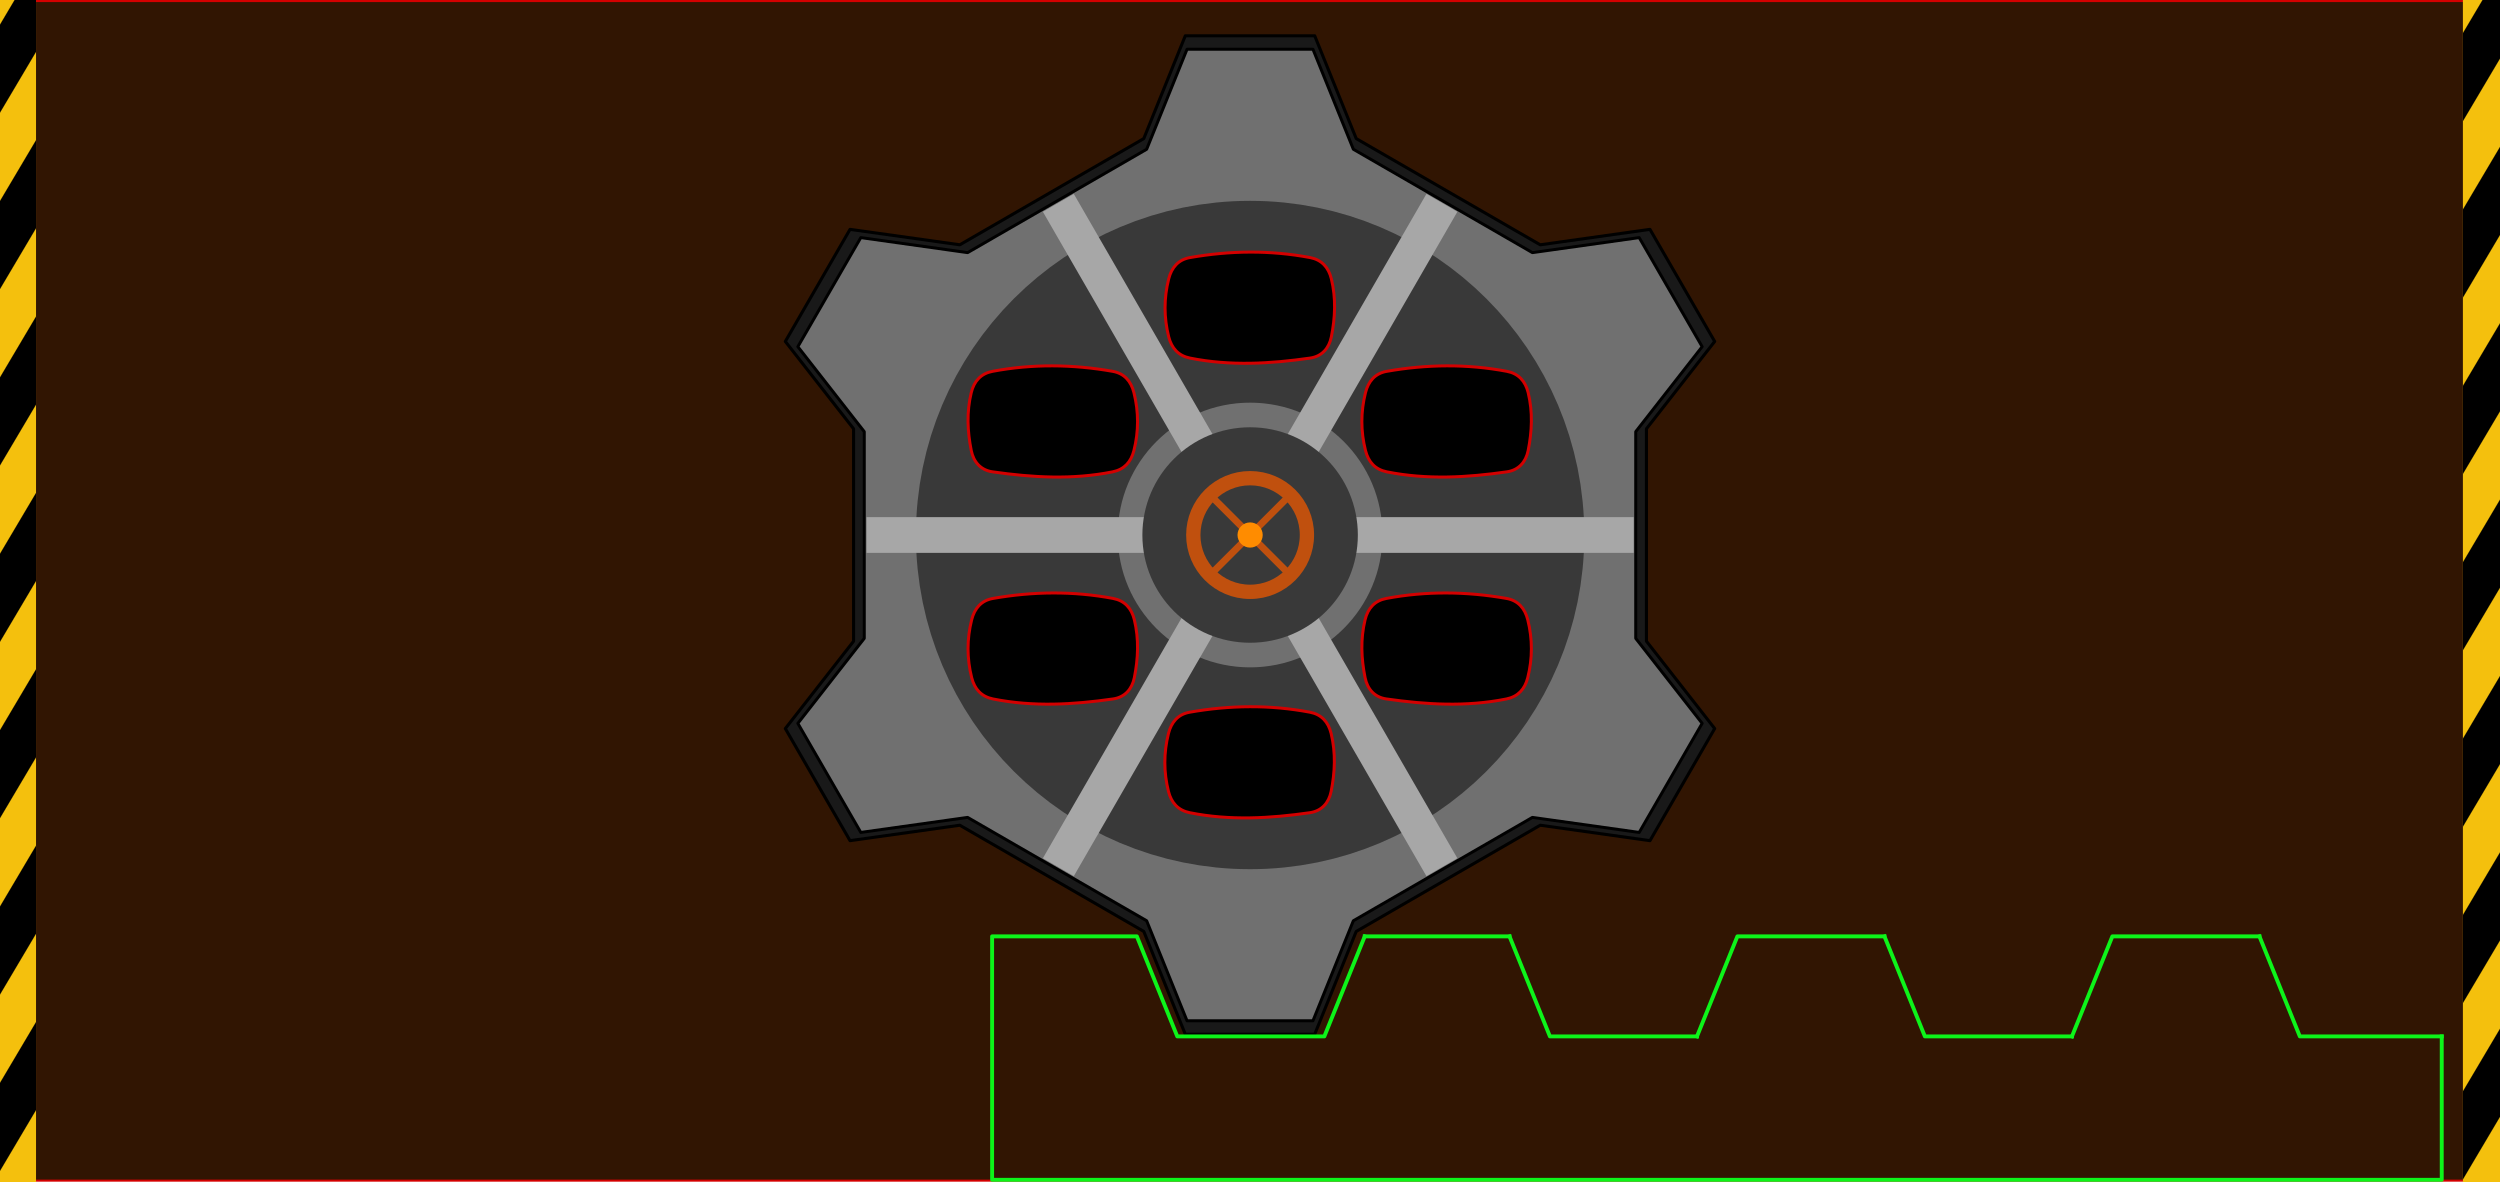
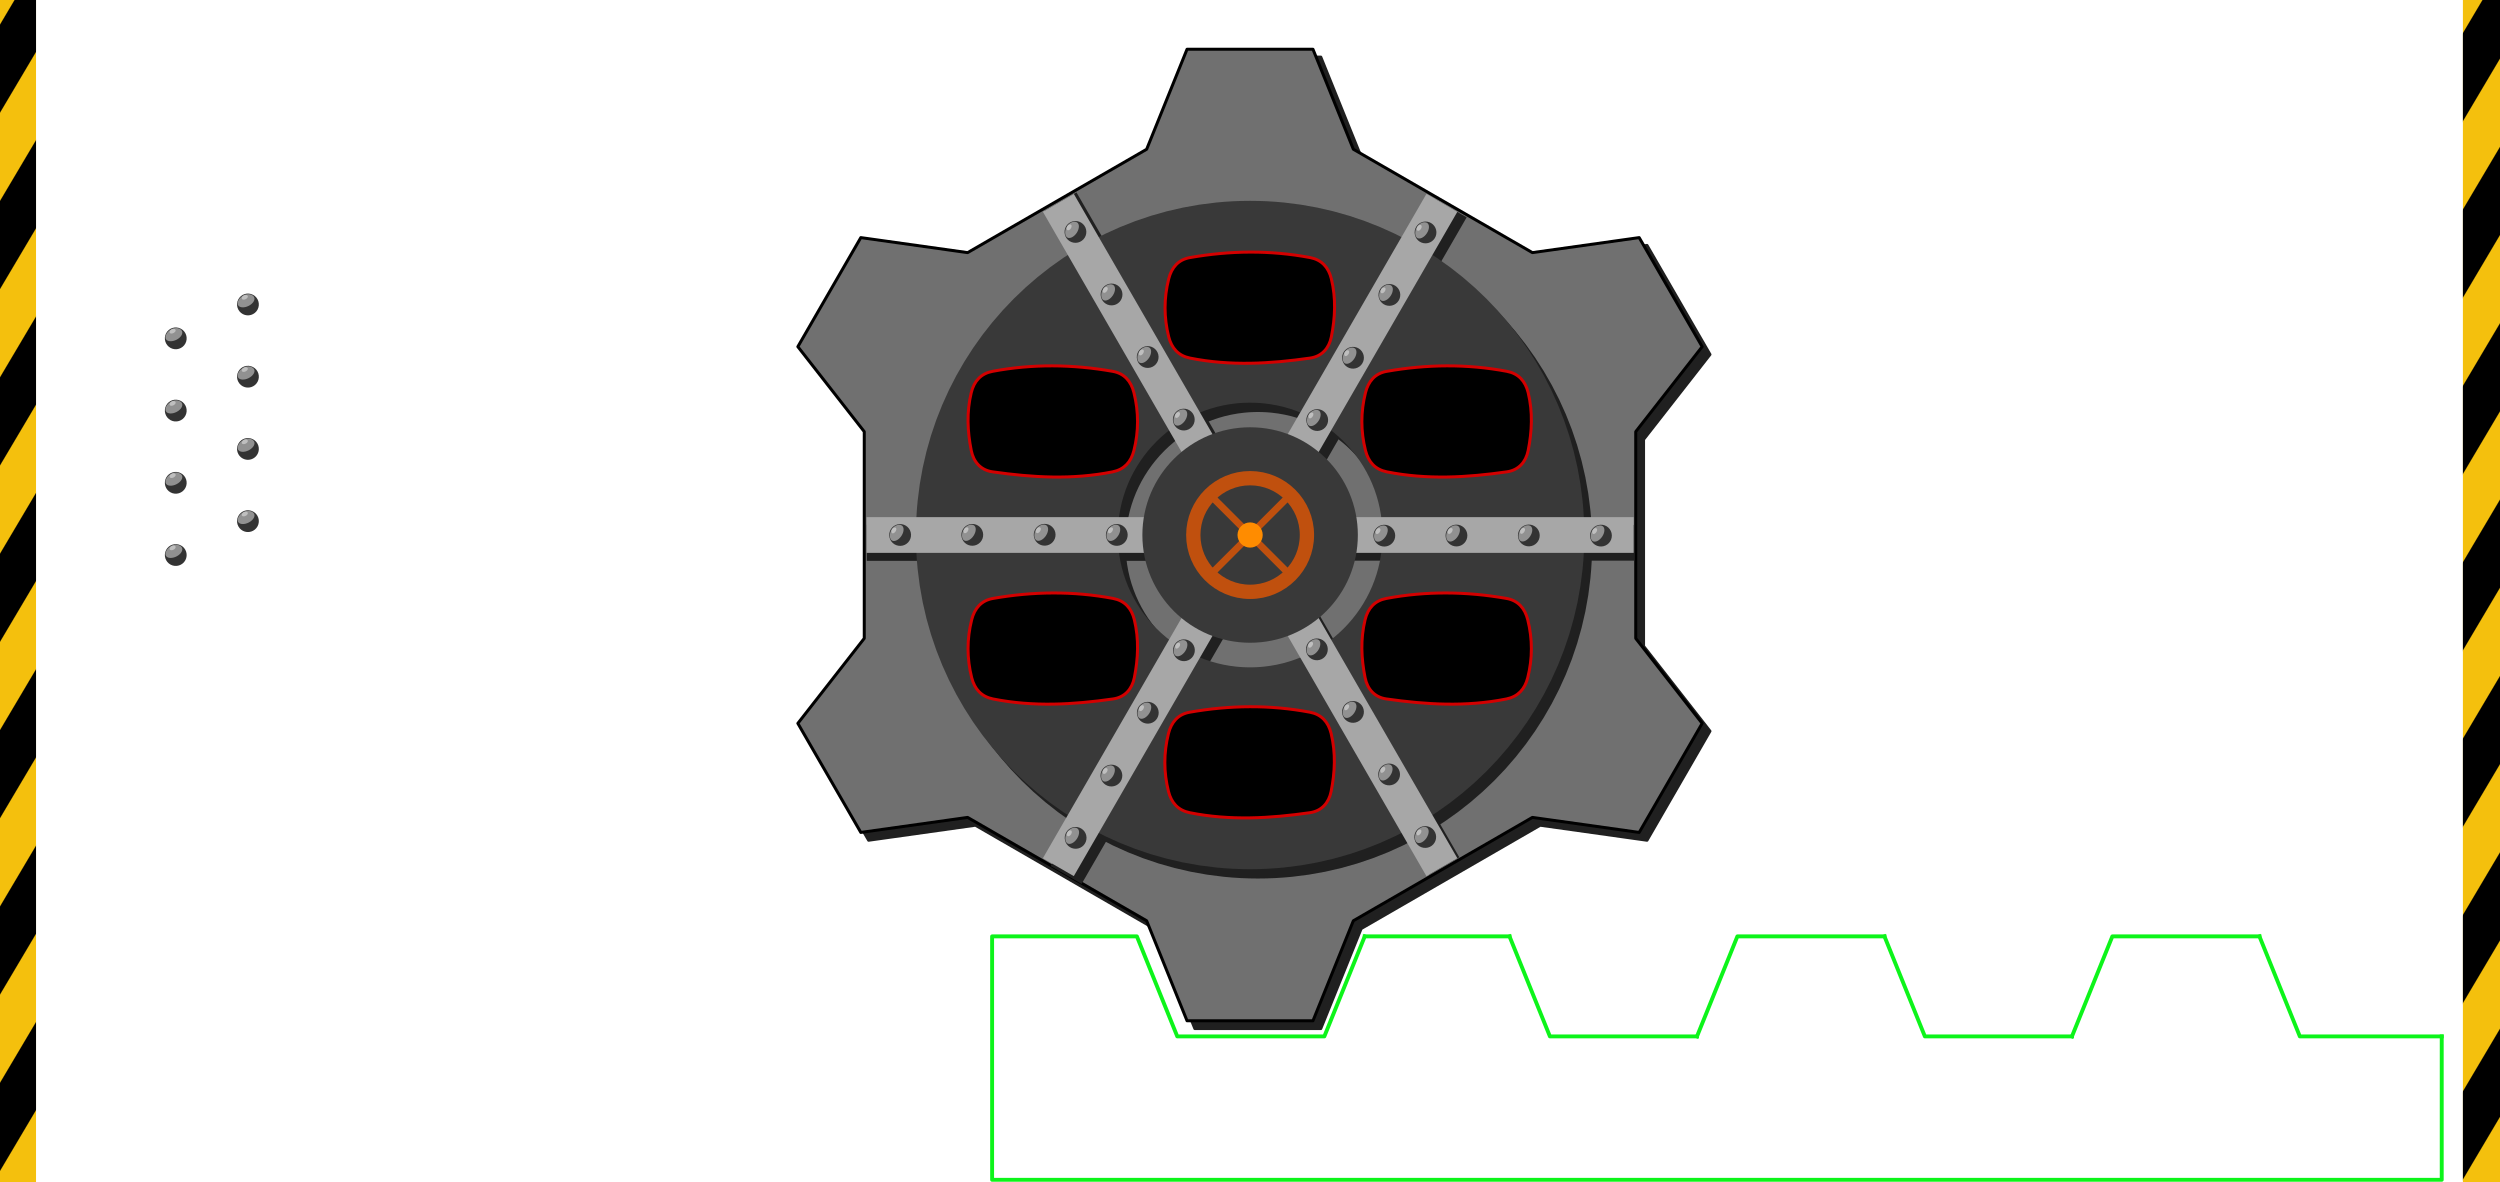
<svg xmlns="http://www.w3.org/2000/svg" xmlns:xlink="http://www.w3.org/1999/xlink" width="2560" height="1210" viewBox="0 0 677.333 320.146" version="1.1" id="svg5">
  <defs id="defs2">
    <pattern xlink:href="#Strips1_1" id="pattern21082" patternTransform="matrix(10.47917,6.210381,-22.6443,38.20919,4.998897,0)" />
    <pattern patternUnits="userSpaceOnUse" width="2" height="1" patternTransform="translate(0,0) scale(10,10)" id="Strips1_1">
      <rect style="fill:black;stroke:none" x="0" y="-0.5" width="1" height="2" id="rect19525" />
    </pattern>
    <pattern xlink:href="#Strips1_1-1" id="pattern21082-7" patternTransform="matrix(10.47917,6.210381,-22.6443,38.20919,4.998897,0)" />
    <pattern patternUnits="userSpaceOnUse" width="2" height="1" patternTransform="translate(0,0) scale(10,10)" id="Strips1_1-1">
      <rect style="fill:black;stroke:none" x="0" y="-0.5" width="1" height="2" id="rect19525-7" />
    </pattern>
    <pattern xlink:href="#Strips1_1-1-6" id="pattern21082-7-2" patternTransform="matrix(6.210381,-10.47917,38.20919,22.6443,0.7669751,402.4935)" />
    <pattern patternUnits="userSpaceOnUse" width="2" height="1" patternTransform="translate(0,0) scale(10,10)" id="Strips1_1-1-6">
      <rect style="fill:black;stroke:none" x="0" y="-0.5" width="1" height="2" id="rect19525-7-1" />
    </pattern>
  </defs>
-   <g id="layer7" style="display:inline">
+   <g id="layer7" style="display:none">
    <rect style="opacity:1;fill:#311502;fill-opacity:1;fill-rule:nonzero;stroke:#d30000;stroke-width:0.559;stroke-linecap:square;stroke-linejoin:round;stroke-miterlimit:72.4;stroke-dasharray:none;stroke-dashoffset:56.693;stroke-opacity:1;paint-order:normal" id="rect12047" width="676.775" height="319.587" x="0.279" y="0.279" />
    <path id="path31-9" style="display:inline;fill:#191919;fill-opacity:1;fill-rule:nonzero;stroke:#000000;stroke-width:0.837;stroke-linecap:round;stroke-linejoin:round;stroke-miterlimit:72.4;stroke-dasharray:none;stroke-dashoffset:56.693;stroke-opacity:1;paint-order:normal" d="M 321.133,9.701 309.887,37.546 260.04,66.326 230.302,62.141 212.768,92.512 231.26,116.173 v 57.559 l -18.492,23.662 17.534,30.37 29.738,-4.184 49.848,28.779 11.245,27.846 h 35.068 l 11.245,-27.846 49.848,-28.779 29.738,4.184 17.534,-30.37 -18.492,-23.662 V 116.173 L 464.565,92.512 447.031,62.141 417.294,66.326 367.446,37.546 356.201,9.701 Z" />
  </g>
  <g id="layer8">
    <g id="g22102" transform="translate(-1.058333)">
      <path style="fill:#708090;fill-opacity:1;fill-rule:nonzero;stroke:#f4c00d;stroke-width:10.583;stroke-linecap:square;stroke-linejoin:round;stroke-miterlimit:4;stroke-dasharray:none;stroke-dashoffset:56.693;stroke-opacity:1;paint-order:normal" d="M 5.528,0.534 V 319.612" id="path18443-8" />
      <path style="opacity:1;fill:#708090;fill-opacity:1;fill-rule:nonzero;stroke:url(#pattern21082);stroke-width:10.583;stroke-linecap:square;stroke-linejoin:round;stroke-miterlimit:4;stroke-dasharray:none;stroke-dashoffset:56.693;stroke-opacity:1;paint-order:normal" d="M 5.528,0.534 V 319.612" id="path18443" />
    </g>
    <g id="g22102-2" transform="translate(667.0451,0.9164535)">
      <path style="fill:#708090;fill-opacity:1;fill-rule:nonzero;stroke:#f4c00d;stroke-width:10.583;stroke-linecap:square;stroke-linejoin:round;stroke-miterlimit:4;stroke-dasharray:none;stroke-dashoffset:56.693;stroke-opacity:1;paint-order:normal" d="M 5.528,0.534 V 319.612" id="path18443-8-7" />
      <path style="opacity:1;fill:#708090;fill-opacity:1;fill-rule:nonzero;stroke:url(#pattern21082-7);stroke-width:10.583;stroke-linecap:square;stroke-linejoin:round;stroke-miterlimit:4;stroke-dasharray:none;stroke-dashoffset:56.693;stroke-opacity:1;paint-order:normal" d="M 5.528,0.534 V 319.612" id="path18443-2" />
    </g>
    <g id="g22831" transform="matrix(-1,0,0,1,675.3883,-32.68908)">
      <path style="fill:#708090;fill-opacity:1;fill-rule:nonzero;stroke:#f4c00d;stroke-width:10.583;stroke-linecap:square;stroke-linejoin:round;stroke-miterlimit:4;stroke-dasharray:none;stroke-dashoffset:56.693;stroke-opacity:1;paint-order:normal" d="M 1.301,401.964 H 669.596" id="path18443-8-7-6" />
      <path style="fill:#708090;fill-opacity:1;fill-rule:nonzero;stroke:url(#pattern21082-7-2);stroke-width:10.583;stroke-linecap:square;stroke-linejoin:round;stroke-miterlimit:4;stroke-dasharray:none;stroke-dashoffset:56.693;stroke-opacity:1;paint-order:normal" d="M 1.301,401.964 H 671.036" id="path18443-2-1" />
    </g>
  </g>
  <g id="layer6" style="display:inline">
    <g id="g18407" transform="translate(42.86252,1.058333)">
      <path style="fill:none;fill-opacity:1;fill-rule:nonzero;stroke:#0df41a;stroke-width:1.058;stroke-linecap:square;stroke-linejoin:round;stroke-miterlimit:4;stroke-dasharray:none;stroke-dashoffset:56.693;stroke-opacity:1;paint-order:normal" d="m 326.892,252.638 -10.942,27.095 h -39.854 l -10.942,-27.095 h -39.221 v 65.95 h 392.75 v -38.851" id="path14406" />
      <path style="fill:none;fill-opacity:1;fill-rule:nonzero;stroke:#0df41a;stroke-width:1.058;stroke-linecap:square;stroke-linejoin:round;stroke-miterlimit:4;stroke-dasharray:none;stroke-dashoffset:56.693;stroke-opacity:1;paint-order:normal" d="m 326.892,252.638 h 39.221" id="path15034" />
      <path style="fill:none;fill-opacity:1;fill-rule:nonzero;stroke:#0df41a;stroke-width:1.058;stroke-linecap:square;stroke-linejoin:round;stroke-miterlimit:4;stroke-dasharray:none;stroke-dashoffset:56.693;stroke-opacity:1;paint-order:normal" d="m 366.114,252.638 10.942,27.095 h 39.854" id="path17234" />
      <path style="fill:none;fill-opacity:1;fill-rule:nonzero;stroke:#0df41a;stroke-width:1.058;stroke-linecap:square;stroke-linejoin:round;stroke-miterlimit:4;stroke-dasharray:none;stroke-dashoffset:56.693;stroke-opacity:1;paint-order:normal" d="m 416.909,279.733 10.942,-27.095 h 39.854" id="path17234-3" />
      <path style="fill:none;fill-opacity:1;fill-rule:nonzero;stroke:#0df41a;stroke-width:1.058;stroke-linecap:square;stroke-linejoin:round;stroke-miterlimit:4;stroke-dasharray:none;stroke-dashoffset:56.693;stroke-opacity:1;paint-order:normal" d="m 467.705,252.638 10.942,27.095 h 39.854" id="path17234-3-1" />
      <path style="fill:none;fill-opacity:1;fill-rule:nonzero;stroke:#0df41a;stroke-width:1.058;stroke-linecap:square;stroke-linejoin:round;stroke-miterlimit:4;stroke-dasharray:none;stroke-dashoffset:56.693;stroke-opacity:1;paint-order:normal" d="m 518.5,279.733 10.942,-27.095 h 39.854" id="path17234-3-1-9" />
      <path style="fill:none;fill-opacity:1;fill-rule:nonzero;stroke:#0df41a;stroke-width:1.058;stroke-linecap:square;stroke-linejoin:round;stroke-miterlimit:4;stroke-dasharray:none;stroke-dashoffset:56.693;stroke-opacity:1;paint-order:normal" d="m 569.296,252.638 10.942,27.095 h 38.451" id="path17234-3-1-9-4" />
    </g>
  </g>
  <g id="layer4" style="display:inline">
-     <g id="g5047">
+     <g id="g11546">
+       <path id="path31-0" style="display:inline;fill:#202020;fill-opacity:1;fill-rule:nonzero;stroke:#202020;stroke-width:0.814;stroke-linecap:round;stroke-linejoin:round;stroke-miterlimit:72.4;stroke-dasharray:none;stroke-dashoffset:56.693;stroke-opacity:1;paint-order:normal" d="M 323.722,15.464 312.78,42.559 264.276,70.562 235.34,66.491 218.279,96.042 236.273,119.066 v 56.007 l -17.994,23.024 17.061,29.552 28.936,-4.071 48.504,28.003 10.942,27.095 h 34.122 l 10.942,-27.095 48.504,-28.003 28.936,4.071 17.061,-29.552 -17.994,-23.024 V 119.066 L 463.288,96.042 446.227,66.491 417.291,70.562 368.787,42.559 357.845,15.464 Z" />
      <path id="path31" style="display:inline;fill:#707070;fill-opacity:1;fill-rule:nonzero;stroke:#000000;stroke-width:0.814;stroke-linecap:round;stroke-linejoin:round;stroke-miterlimit:72.4;stroke-dasharray:none;stroke-dashoffset:56.693;stroke-opacity:1;paint-order:normal" d="m 321.605,13.347 -10.942,27.095 -48.504,28.003 -28.936,-4.071 -17.061,29.552 17.994,23.024 v 56.007 l -17.994,23.024 17.061,29.552 28.936,-4.071 48.504,28.003 10.942,27.095 h 34.122 l 10.942,-27.095 48.504,-28.003 28.936,4.071 17.061,-29.552 -17.994,-23.024 V 116.949 L 461.171,93.926 444.11,64.374 415.174,68.445 366.67,40.442 355.728,13.347 Z" />
-       <circle style="display:inline;fill:none;fill-opacity:1;fill-rule:evenodd;stroke:#393939;stroke-width:54.69;stroke-miterlimit:4;stroke-dasharray:none;stroke-opacity:1" id="path2839" cx="338.697" cy="144.953" r="63.198" />
+       <g id="g8620">
+         <path style="fill:#333333;fill-opacity:1;fill-rule:nonzero;stroke:#202020;stroke-width:9.742;stroke-linecap:square;stroke-linejoin:round;stroke-miterlimit:72.4;stroke-dasharray:none;stroke-dashoffset:56.693;stroke-opacity:1;paint-order:normal" d="M 340.856,147.027 390.716,60.668" id="path2972-3" />
+         <path style="fill:#333333;fill-opacity:1;fill-rule:nonzero;stroke:#202020;stroke-width:9.434;stroke-linecap:square;stroke-linejoin:round;stroke-miterlimit:72.4;stroke-dasharray:none;stroke-dashoffset:56.693;stroke-opacity:1;paint-order:normal" d="M 388.933,230.536 340.646,146.902" id="path2972-0-8" />
+         <path style="fill:#333333;fill-opacity:1;fill-rule:nonzero;stroke:#202020;stroke-width:9.679;stroke-linecap:square;stroke-linejoin:round;stroke-miterlimit:72.4;stroke-dasharray:none;stroke-dashoffset:56.693;stroke-opacity:1;paint-order:normal" d="m 291.274,232.874 49.539,-85.805" id="path2972-9-9" />
+         <path style="fill:#333333;fill-opacity:1;fill-rule:nonzero;stroke:#202020;stroke-width:9.777;stroke-linecap:square;stroke-linejoin:round;stroke-miterlimit:72.4;stroke-dasharray:none;stroke-dashoffset:56.693;stroke-opacity:1;paint-order:normal" d="m 239.729,147.069 101.085,2e-5" id="path2972-9-1-0" />
+         <path style="fill:#333333;fill-opacity:1;fill-rule:nonzero;stroke:#202020;stroke-width:9.679;stroke-linecap:square;stroke-linejoin:round;stroke-miterlimit:72.4;stroke-dasharray:none;stroke-dashoffset:56.693;stroke-opacity:1;paint-order:normal" d="m 340.814,147.069 97.089,1e-5" id="path2972-9-1-2-4" />
+         <path style="fill:#333333;fill-opacity:1;fill-rule:nonzero;stroke:#202020;stroke-width:9.926;stroke-linecap:square;stroke-linejoin:round;stroke-miterlimit:72.4;stroke-dasharray:none;stroke-dashoffset:56.693;stroke-opacity:1;paint-order:normal" d="M 340.645,146.901 289.844,58.911" id="path2972-93-6" />
+       </g>
+       <g id="g5707">
+         <circle style="display:inline;fill:none;fill-opacity:1;fill-rule:evenodd;stroke:#202020;stroke-width:54.69;stroke-miterlimit:4;stroke-dasharray:none;stroke-opacity:1" id="path2839-1" cx="340.819" cy="147.479" r="63.198" />
+         <circle style="display:inline;fill:none;fill-opacity:1;fill-rule:evenodd;stroke:#393939;stroke-width:54.69;stroke-miterlimit:4;stroke-dasharray:none;stroke-opacity:1" id="path2839" cx="338.697" cy="144.953" r="63.198" />
+       </g>
      <g id="g9174" style="display:inline" transform="matrix(1.692143,0,0,1.692143,-234.3754,-125.9137)">
        <path style="fill:#daa520;fill-opacity:1;fill-rule:nonzero;stroke:#a7a7a7;stroke-width:5.72;stroke-linecap:square;stroke-linejoin:round;stroke-miterlimit:72.4;stroke-dasharray:none;stroke-dashoffset:56.693;stroke-opacity:1;paint-order:normal" d="m 338.667,160.073 29.276,-50.708" id="path2972" />
        <path style="fill:#daa520;fill-opacity:1;fill-rule:nonzero;stroke:#a7a7a7;stroke-width:5.72;stroke-linecap:square;stroke-linejoin:round;stroke-miterlimit:72.4;stroke-dasharray:none;stroke-dashoffset:56.693;stroke-opacity:1;paint-order:normal" d="M 367.943,210.781 338.667,160.073" id="path2972-0" />
        <path style="fill:#daa520;fill-opacity:1;fill-rule:nonzero;stroke:#a7a7a7;stroke-width:5.72;stroke-linecap:square;stroke-linejoin:round;stroke-miterlimit:72.4;stroke-dasharray:none;stroke-dashoffset:56.693;stroke-opacity:1;paint-order:normal" d="m 309.391,210.781 29.276,-50.708" id="path2972-9" />
        <path style="fill:#daa520;fill-opacity:1;fill-rule:nonzero;stroke:#a7a7a7;stroke-width:5.72;stroke-linecap:square;stroke-linejoin:round;stroke-miterlimit:72.4;stroke-dasharray:none;stroke-dashoffset:56.693;stroke-opacity:1;paint-order:normal" d="m 280.115,160.073 58.552,1e-5" id="path2972-9-1" />
        <path style="fill:#daa520;fill-opacity:1;fill-rule:nonzero;stroke:#a7a7a7;stroke-width:5.72;stroke-linecap:square;stroke-linejoin:round;stroke-miterlimit:72.4;stroke-dasharray:none;stroke-dashoffset:56.693;stroke-opacity:1;paint-order:normal" d="m 338.667,160.073 58.552,1e-5" id="path2972-9-1-2" />
        <path style="fill:#daa520;fill-opacity:1;fill-rule:nonzero;stroke:#a7a7a7;stroke-width:5.72;stroke-linecap:square;stroke-linejoin:round;stroke-miterlimit:72.4;stroke-dasharray:none;stroke-dashoffset:56.693;stroke-opacity:1;paint-order:normal" d="M 338.667,160.073 309.391,109.365" id="path2972-93" />
      </g>
      <circle style="display:inline;fill:#393939;fill-opacity:1;fill-rule:evenodd;stroke-width:0.388" id="path2645" cx="338.697" cy="144.953" r="29.189" />
      <g id="g4451" transform="matrix(1.464947,0,0,1.464947,87.78842,-76.91938)" style="display:inline">
        <circle style="fill:none;fill-rule:evenodd;stroke:#c0500e;stroke-width:2.646;stroke-miterlimit:4;stroke-dasharray:none;stroke-opacity:1" id="path3918" cx="171.275" cy="151.454" r="10.508" />
        <g id="g4442" transform="translate(-21.86753,2.493978)">
          <path style="opacity:1;fill:#ff8c00;fill-opacity:1;fill-rule:nonzero;stroke:#c0500e;stroke-width:1.272;stroke-linecap:round;stroke-linejoin:round;stroke-miterlimit:4;stroke-dasharray:none;stroke-dashoffset:56.693;stroke-opacity:1;paint-order:normal" d="m 193.142,148.96 6.829,6.829" id="path4227" />
          <path style="fill:#ff8c00;fill-opacity:1;fill-rule:nonzero;stroke:#c0500e;stroke-width:1.272;stroke-linecap:round;stroke-linejoin:round;stroke-miterlimit:4;stroke-dasharray:none;stroke-dashoffset:56.693;stroke-opacity:1;paint-order:normal" d="m 199.971,142.131 -6.829,6.829" id="path4227-6" />
          <path style="fill:#ff8c00;fill-opacity:1;fill-rule:nonzero;stroke:#c0500e;stroke-width:1.272;stroke-linecap:round;stroke-linejoin:round;stroke-miterlimit:4;stroke-dasharray:none;stroke-dashoffset:56.693;stroke-opacity:1;paint-order:normal" d="m 193.142,148.96 -6.829,6.829" id="path4227-0" />
          <path style="fill:#ff8c00;fill-opacity:1;fill-rule:nonzero;stroke:#c0500e;stroke-width:1.272;stroke-linecap:round;stroke-linejoin:round;stroke-miterlimit:4;stroke-dasharray:none;stroke-dashoffset:56.693;stroke-opacity:1;paint-order:normal" d="m 186.313,142.131 6.829,6.829" id="path4227-6-6" />
        </g>
        <circle style="fill:#ff8c00;fill-rule:evenodd;stroke-width:0.265" id="path4076" cx="171.275" cy="151.454" r="2.331" />
      </g>
      <g id="g4876">
        <path id="rect9960-0-2" style="display:inline;stroke:#d30000;stroke-width:0.814;stroke-linecap:square;stroke-linejoin:round;stroke-miterlimit:72.4;stroke-dashoffset:56.693" d="m 322.408,69.783 c 10.845,-1.904 21.689,-2.043 32.534,0 3.14,0.592 5.015,2.662 5.767,5.767 1.285,5.3 1.034,10.521 0,15.701 -0.625,3.133 -2.604,5.317 -5.767,5.767 -10.745,1.531 -21.545,2.203 -32.534,0 -3.133,-0.628 -4.989,-2.669 -5.767,-5.767 -1.309,-5.208 -1.32,-10.441 0,-15.701 0.778,-3.099 2.62,-5.215 5.767,-5.767 z" />
        <path id="rect9960-0-2-9" style="display:inline;stroke:#d30000;stroke-width:0.814;stroke-linecap:square;stroke-linejoin:round;stroke-miterlimit:72.4;stroke-dashoffset:56.693" d="m 322.347,192.955 c 10.845,-1.904 21.689,-2.043 32.534,0 3.14,0.592 5.015,2.662 5.767,5.767 1.285,5.3 1.034,10.521 0,15.701 -0.625,3.133 -2.604,5.317 -5.767,5.767 -10.745,1.531 -21.545,2.203 -32.534,0 -3.133,-0.628 -4.989,-2.669 -5.767,-5.767 -1.309,-5.208 -1.32,-10.441 0,-15.701 0.778,-3.099 2.62,-5.215 5.767,-5.767 z" />
      </g>
      <g id="g4872" transform="translate(-0.6922945,0.00814093)">
        <path id="rect9960-0-2-3" style="display:inline;stroke:#d30000;stroke-width:0.814;stroke-linecap:square;stroke-linejoin:round;stroke-miterlimit:72.4;stroke-dashoffset:56.693" d="m 376.42,100.594 c 10.845,-1.904 21.689,-2.043 32.534,0 3.14,0.592 5.015,2.662 5.767,5.767 1.285,5.3 1.034,10.521 -10e-6,15.701 -0.625,3.133 -2.604,5.317 -5.767,5.767 -10.745,1.531 -21.545,2.203 -32.534,10e-6 -3.133,-0.628 -4.989,-2.669 -5.767,-5.767 -1.309,-5.208 -1.32,-10.441 0,-15.701 0.778,-3.099 2.62,-5.215 5.767,-5.767 z" />
        <path id="rect9960-0-2-9-6" style="display:inline;stroke:#d30000;stroke-width:0.814;stroke-linecap:square;stroke-linejoin:round;stroke-miterlimit:72.4;stroke-dashoffset:56.693" d="m 269.72,162.128 c 10.845,-1.904 21.689,-2.043 32.534,1e-5 3.14,0.592 5.015,2.662 5.767,5.767 1.285,5.3 1.034,10.521 0,15.701 -0.625,3.133 -2.604,5.317 -5.767,5.767 -10.745,1.531 -21.545,2.203 -32.534,0 -3.133,-0.628 -4.989,-2.669 -5.767,-5.767 -1.309,-5.208 -1.32,-10.441 0,-15.701 0.778,-3.099 2.62,-5.215 5.767,-5.767 z" />
      </g>
      <g id="g4868" transform="translate(191.7589,20.2416)">
        <path id="rect9960-0-2-3-7" style="display:inline;stroke:#d30000;stroke-width:0.814;stroke-linecap:square;stroke-linejoin:round;stroke-miterlimit:72.4;stroke-dashoffset:56.693" d="m 109.689,80.361 c -10.845,-1.904 -21.689,-2.043 -32.534,-6e-6 -3.14,0.592 -5.015,2.662 -5.767,5.767 -1.285,5.3 -1.034,10.521 7e-6,15.701 0.625,3.133 2.604,5.317 5.767,5.767 10.745,1.531 21.545,2.203 32.534,2e-5 3.133,-0.628 4.989,-2.669 5.767,-5.767 1.309,-5.208 1.32,-10.441 0,-15.701 -0.778,-3.099 -2.62,-5.215 -5.767,-5.767 z" />
        <path id="rect9960-0-2-9-6-5" style="display:inline;stroke:#d30000;stroke-width:0.814;stroke-linecap:square;stroke-linejoin:round;stroke-miterlimit:72.4;stroke-dashoffset:56.693" d="m 216.39,141.894 c -10.845,-1.904 -21.689,-2.043 -32.534,1e-5 -3.14,0.592 -5.015,2.662 -5.767,5.767 -1.285,5.3 -1.034,10.521 0,15.701 0.625,3.133 2.604,5.317 5.767,5.767 10.745,1.531 21.545,2.203 32.534,0 3.133,-0.628 4.989,-2.669 5.767,-5.767 1.309,-5.208 1.32,-10.441 0,-15.701 -0.778,-3.099 -2.62,-5.215 -5.767,-5.767 z" />
      </g>
    </g>
  </g>
+   <g id="layer1" style="opacity:1">
+     <g id="g3287" transform="translate(-108.434,7.501722)">
+       <g id="g2769" transform="matrix(0.2104276,0.1111351,-0.1111351,0.2104276,108.6403,50.39979)">
+         <circle style="fill:#333333;stroke-width:0.265" id="path1053" cx="242.441" cy="32.43" r="12.417" />
+         <path id="path1355-0" style="opacity:0.511;fill:#ececec;stroke-width:0.31" d="m 243.988,33.361 c -3.236,4.638 -8.194,6.904 -11.074,5.061 -2.88,-1.843 -3.039,-8.119 0.196,-12.757 3.236,-4.638 8.641,-5.881 11.522,-4.038 2.88,1.843 2.592,7.096 -0.644,11.734 z" />
+         <path id="path1355-0-4" style="opacity:0.511;fill:#ececec;stroke-width:0.113" d="m 237.409,28.2 c -1.179,1.69 -2.985,2.515 -4.035,1.844 -1.049,-0.671 -1.107,-2.958 0.072,-4.648 1.179,-1.69 3.148,-2.143 4.198,-1.471 1.049,0.671 0.944,2.585 -0.235,4.275 z" />
+       </g>
+       <g id="g2769-0" transform="matrix(0.2104276,0.1111351,-0.1111351,0.2104276,108.6403,69.96923)">
+         <circle style="fill:#333333;stroke-width:0.265" id="path1053-1" cx="242.441" cy="32.43" r="12.417" />
+         <path id="path1355-0-5" style="opacity:0.511;fill:#ececec;stroke-width:0.31" d="m 243.988,33.361 c -3.236,4.638 -8.194,6.904 -11.074,5.061 -2.88,-1.843 -3.039,-8.119 0.196,-12.757 3.236,-4.638 8.641,-5.881 11.522,-4.038 2.88,1.843 2.592,7.096 -0.644,11.734 z" />
+         <path id="path1355-0-4-1" style="opacity:0.511;fill:#ececec;stroke-width:0.113" d="m 237.409,28.2 c -1.179,1.69 -2.985,2.515 -4.035,1.844 -1.049,-0.671 -1.107,-2.958 0.072,-4.648 1.179,-1.69 3.148,-2.143 4.198,-1.471 1.049,0.671 0.944,2.585 -0.235,4.275 z" />
+       </g>
+       <g id="g2769-3" transform="matrix(0.2104276,0.1111351,-0.1111351,0.2104276,108.6403,89.53868)">
+         <circle style="fill:#333333;stroke-width:0.265" id="path1053-6" cx="242.441" cy="32.43" r="12.417" />
+         <path id="path1355-0-42" style="opacity:0.511;fill:#ececec;stroke-width:0.31" d="m 243.988,33.361 c -3.236,4.638 -8.194,6.904 -11.074,5.061 -2.88,-1.843 -3.039,-8.119 0.196,-12.757 3.236,-4.638 8.641,-5.881 11.522,-4.038 2.88,1.843 2.592,7.096 -0.644,11.734 z" />
+         <path id="path1355-0-4-3" style="opacity:0.511;fill:#ececec;stroke-width:0.113" d="m 237.409,28.2 c -1.179,1.69 -2.985,2.515 -4.035,1.844 -1.049,-0.671 -1.107,-2.958 0.072,-4.648 1.179,-1.69 3.148,-2.143 4.198,-1.471 1.049,0.671 0.944,2.585 -0.235,4.275 z" />
+       </g>
+       <g id="g2769-9" transform="matrix(0.2104276,0.1111351,-0.1111351,0.2104276,108.6403,109.1081)">
+         <circle style="fill:#333333;stroke-width:0.265" id="path1053-3" cx="242.441" cy="32.43" r="12.417" />
+         <path id="path1355-0-8" style="opacity:0.511;fill:#ececec;stroke-width:0.31" d="m 243.988,33.361 c -3.236,4.638 -8.194,6.904 -11.074,5.061 -2.88,-1.843 -3.039,-8.119 0.196,-12.757 3.236,-4.638 8.641,-5.881 11.522,-4.038 2.88,1.843 2.592,7.096 -0.644,11.734 z" />
+         <path id="path1355-0-4-7" style="opacity:0.511;fill:#ececec;stroke-width:0.113" d="m 237.409,28.2 c -1.179,1.69 -2.985,2.515 -4.035,1.844 -1.049,-0.671 -1.107,-2.958 0.072,-4.648 1.179,-1.69 3.148,-2.143 4.198,-1.471 1.049,0.671 0.944,2.585 -0.235,4.275 z" />
+       </g>
+     </g>
+     <g id="g3287-5" transform="translate(-88.87791,-1.677921)">
+       <g id="g2769-39" transform="matrix(0.2104276,0.1111351,-0.1111351,0.2104276,108.6403,50.39979)">
+         <circle style="fill:#333333;stroke-width:0.265" id="path1053-4" cx="242.441" cy="32.43" r="12.417" />
+         <path id="path1355-0-9" style="opacity:0.511;fill:#ececec;stroke-width:0.31" d="m 243.988,33.361 c -3.236,4.638 -8.194,6.904 -11.074,5.061 -2.88,-1.843 -3.039,-8.119 0.196,-12.757 3.236,-4.638 8.641,-5.881 11.522,-4.038 2.88,1.843 2.592,7.096 -0.644,11.734 z" />
+         <path id="path1355-0-4-8" style="opacity:0.511;fill:#ececec;stroke-width:0.113" d="m 237.409,28.2 c -1.179,1.69 -2.985,2.515 -4.035,1.844 -1.049,-0.671 -1.107,-2.958 0.072,-4.648 1.179,-1.69 3.148,-2.143 4.198,-1.471 1.049,0.671 0.944,2.585 -0.235,4.275 z" />
+       </g>
+       <g id="g2769-0-1" transform="matrix(0.2104276,0.1111351,-0.1111351,0.2104276,108.6403,69.96923)">
+         <circle style="fill:#333333;stroke-width:0.265" id="path1053-1-5" cx="242.441" cy="32.43" r="12.417" />
+         <path id="path1355-0-5-2" style="opacity:0.511;fill:#ececec;stroke-width:0.31" d="m 243.988,33.361 c -3.236,4.638 -8.194,6.904 -11.074,5.061 -2.88,-1.843 -3.039,-8.119 0.196,-12.757 3.236,-4.638 8.641,-5.881 11.522,-4.038 2.88,1.843 2.592,7.096 -0.644,11.734 z" />
+         <path id="path1355-0-4-1-0" style="opacity:0.511;fill:#ececec;stroke-width:0.113" d="m 237.409,28.2 c -1.179,1.69 -2.985,2.515 -4.035,1.844 -1.049,-0.671 -1.107,-2.958 0.072,-4.648 1.179,-1.69 3.148,-2.143 4.198,-1.471 1.049,0.671 0.944,2.585 -0.235,4.275 z" />
+       </g>
+       <g id="g2769-3-9" transform="matrix(0.2104276,0.1111351,-0.1111351,0.2104276,108.6403,89.53868)">
+         <circle style="fill:#333333;stroke-width:0.265" id="path1053-6-2" cx="242.441" cy="32.43" r="12.417" />
+         <path id="path1355-0-42-5" style="opacity:0.511;fill:#ececec;stroke-width:0.31" d="m 243.988,33.361 c -3.236,4.638 -8.194,6.904 -11.074,5.061 -2.88,-1.843 -3.039,-8.119 0.196,-12.757 3.236,-4.638 8.641,-5.881 11.522,-4.038 2.88,1.843 2.592,7.096 -0.644,11.734 z" />
+         <path id="path1355-0-4-3-0" style="opacity:0.511;fill:#ececec;stroke-width:0.113" d="m 237.409,28.2 c -1.179,1.69 -2.985,2.515 -4.035,1.844 -1.049,-0.671 -1.107,-2.958 0.072,-4.648 1.179,-1.69 3.148,-2.143 4.198,-1.471 1.049,0.671 0.944,2.585 -0.235,4.275 z" />
+       </g>
+       <g id="g2769-9-5" transform="matrix(0.2104276,0.1111351,-0.1111351,0.2104276,108.6403,109.1081)">
+         <circle style="fill:#333333;stroke-width:0.265" id="path1053-3-4" cx="242.441" cy="32.43" r="12.417" />
+         <path id="path1355-0-8-4" style="opacity:0.511;fill:#ececec;stroke-width:0.31" d="m 243.988,33.361 c -3.236,4.638 -8.194,6.904 -11.074,5.061 -2.88,-1.843 -3.039,-8.119 0.196,-12.757 3.236,-4.638 8.641,-5.881 11.522,-4.038 2.88,1.843 2.592,7.096 -0.644,11.734 z" />
+         <path id="path1355-0-4-7-8" style="opacity:0.511;fill:#ececec;stroke-width:0.113" d="m 237.409,28.2 c -1.179,1.69 -2.985,2.515 -4.035,1.844 -1.049,-0.671 -1.107,-2.958 0.072,-4.648 1.179,-1.69 3.148,-2.143 4.198,-1.471 1.049,0.671 0.944,2.585 -0.235,4.275 z" />
+       </g>
+     </g>
+     <g id="g4602">
+       <g id="g2769-31-5" transform="matrix(0.2378032,-0.00896796,0.00896796,0.2378032,328.2753,57.43786)">
+         <circle style="fill:#333333;stroke-width:0.265" id="path1053-14-6" cx="242.441" cy="32.43" r="12.417" />
+         <path id="path1355-0-53-8" style="opacity:0.511;fill:#ececec;stroke-width:0.31" d="m 243.988,33.361 c -3.236,4.638 -8.194,6.904 -11.074,5.061 -2.88,-1.843 -3.039,-8.119 0.196,-12.757 3.236,-4.638 8.641,-5.881 11.522,-4.038 2.88,1.843 2.592,7.096 -0.644,11.734 z" />
+         <path id="path1355-0-4-5-4" style="opacity:0.511;fill:#ececec;stroke-width:0.113" d="m 237.409,28.2 c -1.179,1.69 -2.985,2.515 -4.035,1.844 -1.049,-0.671 -1.107,-2.958 0.072,-4.648 1.179,-1.69 3.148,-2.143 4.198,-1.471 1.049,0.671 0.944,2.585 -0.235,4.275 z" />
+       </g>
+       <g id="g2769-31-5-4" transform="matrix(0.2378032,-0.00896796,0.00896796,0.2378032,318.4835,74.36612)">
+         <circle style="fill:#333333;stroke-width:0.265" id="path1053-14-6-4" cx="242.441" cy="32.43" r="12.417" />
+         <path id="path1355-0-53-8-9" style="opacity:0.511;fill:#ececec;stroke-width:0.31" d="m 243.988,33.361 c -3.236,4.638 -8.194,6.904 -11.074,5.061 -2.88,-1.843 -3.039,-8.119 0.196,-12.757 3.236,-4.638 8.641,-5.881 11.522,-4.038 2.88,1.843 2.592,7.096 -0.644,11.734 z" />
+         <path id="path1355-0-4-5-4-9" style="opacity:0.511;fill:#ececec;stroke-width:0.113" d="m 237.409,28.2 c -1.179,1.69 -2.985,2.515 -4.035,1.844 -1.049,-0.671 -1.107,-2.958 0.072,-4.648 1.179,-1.69 3.148,-2.143 4.198,-1.471 1.049,0.671 0.944,2.585 -0.235,4.275 z" />
+       </g>
+       <g id="g2769-31-5-2" transform="matrix(0.2378032,-0.00896796,0.00896796,0.2378032,308.6281,91.38792)">
+         <circle style="fill:#333333;stroke-width:0.265" id="path1053-14-6-5" cx="242.441" cy="32.43" r="12.417" />
+         <path id="path1355-0-53-8-2" style="opacity:0.511;fill:#ececec;stroke-width:0.31" d="m 243.988,33.361 c -3.236,4.638 -8.194,6.904 -11.074,5.061 -2.88,-1.843 -3.039,-8.119 0.196,-12.757 3.236,-4.638 8.641,-5.881 11.522,-4.038 2.88,1.843 2.592,7.096 -0.644,11.734 z" />
+         <path id="path1355-0-4-5-4-5" style="opacity:0.511;fill:#ececec;stroke-width:0.113" d="m 237.409,28.2 c -1.179,1.69 -2.985,2.515 -4.035,1.844 -1.049,-0.671 -1.107,-2.958 0.072,-4.648 1.179,-1.69 3.148,-2.143 4.198,-1.471 1.049,0.671 0.944,2.585 -0.235,4.275 z" />
+       </g>
+       <g id="g2769-31-5-1" transform="matrix(0.2378032,-0.00896796,0.00896796,0.2378032,298.9313,108.2668)">
+         <circle style="fill:#333333;stroke-width:0.265" id="path1053-14-6-1" cx="242.441" cy="32.43" r="12.417" />
+         <path id="path1355-0-53-8-8" style="opacity:0.511;fill:#ececec;stroke-width:0.31" d="m 243.988,33.361 c -3.236,4.638 -8.194,6.904 -11.074,5.061 -2.88,-1.843 -3.039,-8.119 0.196,-12.757 3.236,-4.638 8.641,-5.881 11.522,-4.038 2.88,1.843 2.592,7.096 -0.644,11.734 z" />
+         <path id="path1355-0-4-5-4-98" style="opacity:0.511;fill:#ececec;stroke-width:0.113" d="m 237.409,28.2 c -1.179,1.69 -2.985,2.515 -4.035,1.844 -1.049,-0.671 -1.107,-2.958 0.072,-4.648 1.179,-1.69 3.148,-2.143 4.198,-1.471 1.049,0.671 0.944,2.585 -0.235,4.275 z" />
+       </g>
+     </g>
+     <g id="g4572">
+       <g id="g2769-31-5-13" transform="matrix(0.2378032,-0.00896796,0.00896796,0.2378032,262.8211,170.6396)">
+         <circle style="fill:#333333;stroke-width:0.265" id="path1053-14-6-8" cx="242.441" cy="32.43" r="12.417" />
+         <path id="path1355-0-53-8-1" style="opacity:0.511;fill:#ececec;stroke-width:0.31" d="m 243.988,33.361 c -3.236,4.638 -8.194,6.904 -11.074,5.061 -2.88,-1.843 -3.039,-8.119 0.196,-12.757 3.236,-4.638 8.641,-5.881 11.522,-4.038 2.88,1.843 2.592,7.096 -0.644,11.734 z" />
+         <path id="path1355-0-4-5-4-3" style="opacity:0.511;fill:#ececec;stroke-width:0.113" d="m 237.409,28.2 c -1.179,1.69 -2.985,2.515 -4.035,1.844 -1.049,-0.671 -1.107,-2.958 0.072,-4.648 1.179,-1.69 3.148,-2.143 4.198,-1.471 1.049,0.671 0.944,2.585 -0.235,4.275 z" />
+       </g>
+       <g id="g2769-31-5-4-1" transform="matrix(0.2378032,-0.00896796,0.00896796,0.2378032,253.0293,187.5679)">
+         <circle style="fill:#333333;stroke-width:0.265" id="path1053-14-6-4-3" cx="242.441" cy="32.43" r="12.417" />
+         <path id="path1355-0-53-8-9-7" style="opacity:0.511;fill:#ececec;stroke-width:0.31" d="m 243.988,33.361 c -3.236,4.638 -8.194,6.904 -11.074,5.061 -2.88,-1.843 -3.039,-8.119 0.196,-12.757 3.236,-4.638 8.641,-5.881 11.522,-4.038 2.88,1.843 2.592,7.096 -0.644,11.734 z" />
+         <path id="path1355-0-4-5-4-9-1" style="opacity:0.511;fill:#ececec;stroke-width:0.113" d="m 237.409,28.2 c -1.179,1.69 -2.985,2.515 -4.035,1.844 -1.049,-0.671 -1.107,-2.958 0.072,-4.648 1.179,-1.69 3.148,-2.143 4.198,-1.471 1.049,0.671 0.944,2.585 -0.235,4.275 z" />
+       </g>
+       <g id="g2769-31-5-2-0" transform="matrix(0.2378032,-0.00896796,0.00896796,0.2378032,243.1739,204.5897)">
+         <circle style="fill:#333333;stroke-width:0.265" id="path1053-14-6-5-7" cx="242.441" cy="32.43" r="12.417" />
+         <path id="path1355-0-53-8-2-6" style="opacity:0.511;fill:#ececec;stroke-width:0.31" d="m 243.988,33.361 c -3.236,4.638 -8.194,6.904 -11.074,5.061 -2.88,-1.843 -3.039,-8.119 0.196,-12.757 3.236,-4.638 8.641,-5.881 11.522,-4.038 2.88,1.843 2.592,7.096 -0.644,11.734 z" />
+         <path id="path1355-0-4-5-4-5-6" style="opacity:0.511;fill:#ececec;stroke-width:0.113" d="m 237.409,28.2 c -1.179,1.69 -2.985,2.515 -4.035,1.844 -1.049,-0.671 -1.107,-2.958 0.072,-4.648 1.179,-1.69 3.148,-2.143 4.198,-1.471 1.049,0.671 0.944,2.585 -0.235,4.275 z" />
+       </g>
+       <g id="g2769-31-5-1-5" transform="matrix(0.2378032,-0.00896796,0.00896796,0.2378032,233.4771,221.4686)">
+         <circle style="fill:#333333;stroke-width:0.265" id="path1053-14-6-1-5" cx="242.441" cy="32.43" r="12.417" />
+         <path id="path1355-0-53-8-8-3" style="opacity:0.511;fill:#ececec;stroke-width:0.31" d="m 243.988,33.361 c -3.236,4.638 -8.194,6.904 -11.074,5.061 -2.88,-1.843 -3.039,-8.119 0.196,-12.757 3.236,-4.638 8.641,-5.881 11.522,-4.038 2.88,1.843 2.592,7.096 -0.644,11.734 z" />
+         <path id="path1355-0-4-5-4-98-4" style="opacity:0.511;fill:#ececec;stroke-width:0.113" d="m 237.409,28.2 c -1.179,1.69 -2.985,2.515 -4.035,1.844 -1.049,-0.671 -1.107,-2.958 0.072,-4.648 1.179,-1.69 3.148,-2.143 4.198,-1.471 1.049,0.671 0.944,2.585 -0.235,4.275 z" />
+       </g>
+     </g>
+     <g id="g2769-31" transform="matrix(0.2378032,-0.00896796,0.00896796,0.2378032,233.4284,57.29879)">
+       <circle style="fill:#333333;stroke-width:0.265" id="path1053-14" cx="242.441" cy="32.43" r="12.417" />
+       <path id="path1355-0-53" style="opacity:0.511;fill:#ececec;stroke-width:0.31" d="m 243.988,33.361 c -3.236,4.638 -8.194,6.904 -11.074,5.061 -2.88,-1.843 -3.039,-8.119 0.196,-12.757 3.236,-4.638 8.641,-5.881 11.522,-4.038 2.88,1.843 2.592,7.096 -0.644,11.734 z" />
+       <path id="path1355-0-4-5" style="opacity:0.511;fill:#ececec;stroke-width:0.113" d="m 237.409,28.2 c -1.179,1.69 -2.985,2.515 -4.035,1.844 -1.049,-0.671 -1.107,-2.958 0.072,-4.648 1.179,-1.69 3.148,-2.143 4.198,-1.471 1.049,0.671 0.944,2.585 -0.235,4.275 z" />
+     </g>
+     <g id="g2769-0-62" transform="matrix(0.2378032,-0.00896796,0.00896796,0.2378032,243.2132,74.24643)">
+       <circle style="fill:#333333;stroke-width:0.265" id="path1053-1-56" cx="242.441" cy="32.43" r="12.417" />
+       <path id="path1355-0-5-1" style="opacity:0.511;fill:#ececec;stroke-width:0.31" d="m 243.988,33.361 c -3.236,4.638 -8.194,6.904 -11.074,5.061 -2.88,-1.843 -3.039,-8.119 0.196,-12.757 3.236,-4.638 8.641,-5.881 11.522,-4.038 2.88,1.843 2.592,7.096 -0.644,11.734 z" />
+       <path id="path1355-0-4-1-1" style="opacity:0.511;fill:#ececec;stroke-width:0.113" d="m 237.409,28.2 c -1.179,1.69 -2.985,2.515 -4.035,1.844 -1.049,-0.671 -1.107,-2.958 0.072,-4.648 1.179,-1.69 3.148,-2.143 4.198,-1.471 1.049,0.671 0.944,2.585 -0.235,4.275 z" />
+     </g>
+     <g id="g2769-3-3" transform="matrix(0.2378032,-0.00896796,0.00896796,0.2378032,252.9979,91.19407)">
+       <circle style="fill:#333333;stroke-width:0.265" id="path1053-6-9" cx="242.441" cy="32.43" r="12.417" />
+       <path id="path1355-0-42-9" style="opacity:0.511;fill:#ececec;stroke-width:0.31" d="m 243.988,33.361 c -3.236,4.638 -8.194,6.904 -11.074,5.061 -2.88,-1.843 -3.039,-8.119 0.196,-12.757 3.236,-4.638 8.641,-5.881 11.522,-4.038 2.88,1.843 2.592,7.096 -0.644,11.734 z" />
+       <path id="path1355-0-4-3-4" style="opacity:0.511;fill:#ececec;stroke-width:0.113" d="m 237.409,28.2 c -1.179,1.69 -2.985,2.515 -4.035,1.844 -1.049,-0.671 -1.107,-2.958 0.072,-4.648 1.179,-1.69 3.148,-2.143 4.198,-1.471 1.049,0.671 0.944,2.585 -0.235,4.275 z" />
+     </g>
+     <g id="g2769-9-1" transform="matrix(0.2378032,-0.00896796,0.00896796,0.2378032,262.7826,108.1417)">
+       <circle style="fill:#333333;stroke-width:0.265" id="path1053-3-0" cx="242.441" cy="32.43" r="12.417" />
+       <path id="path1355-0-8-3" style="opacity:0.511;fill:#ececec;stroke-width:0.31" d="m 243.988,33.361 c -3.236,4.638 -8.194,6.904 -11.074,5.061 -2.88,-1.843 -3.039,-8.119 0.196,-12.757 3.236,-4.638 8.641,-5.881 11.522,-4.038 2.88,1.843 2.592,7.096 -0.644,11.734 z" />
+       <path id="path1355-0-4-7-1" style="opacity:0.511;fill:#ececec;stroke-width:0.113" d="m 237.409,28.2 c -1.179,1.69 -2.985,2.515 -4.035,1.844 -1.049,-0.671 -1.107,-2.958 0.072,-4.648 1.179,-1.69 3.148,-2.143 4.198,-1.471 1.049,0.671 0.944,2.585 -0.235,4.275 z" />
+     </g>
+     <g id="g3287-1-8" transform="rotate(-30,427.6531,-244.5244)">
+       <g id="g2769-31-7" transform="matrix(0.2104276,0.1111351,-0.1111351,0.2104276,108.6403,50.39979)">
+         <circle style="fill:#333333;stroke-width:0.265" id="path1053-14-5" cx="242.441" cy="32.43" r="12.417" />
+         <path id="path1355-0-53-5" style="opacity:0.511;fill:#ececec;stroke-width:0.31" d="m 243.988,33.361 c -3.236,4.638 -8.194,6.904 -11.074,5.061 -2.88,-1.843 -3.039,-8.119 0.196,-12.757 3.236,-4.638 8.641,-5.881 11.522,-4.038 2.88,1.843 2.592,7.096 -0.644,11.734 z" />
+         <path id="path1355-0-4-5-3" style="opacity:0.511;fill:#ececec;stroke-width:0.113" d="m 237.409,28.2 c -1.179,1.69 -2.985,2.515 -4.035,1.844 -1.049,-0.671 -1.107,-2.958 0.072,-4.648 1.179,-1.69 3.148,-2.143 4.198,-1.471 1.049,0.671 0.944,2.585 -0.235,4.275 z" />
+       </g>
+       <g id="g2769-0-62-4" transform="matrix(0.2104276,0.1111351,-0.1111351,0.2104276,108.6403,69.96923)">
+         <circle style="fill:#333333;stroke-width:0.265" id="path1053-1-56-0" cx="242.441" cy="32.43" r="12.417" />
+         <path id="path1355-0-5-1-4" style="opacity:0.511;fill:#ececec;stroke-width:0.31" d="m 243.988,33.361 c -3.236,4.638 -8.194,6.904 -11.074,5.061 -2.88,-1.843 -3.039,-8.119 0.196,-12.757 3.236,-4.638 8.641,-5.881 11.522,-4.038 2.88,1.843 2.592,7.096 -0.644,11.734 z" />
+         <path id="path1355-0-4-1-1-3" style="opacity:0.511;fill:#ececec;stroke-width:0.113" d="m 237.409,28.2 c -1.179,1.69 -2.985,2.515 -4.035,1.844 -1.049,-0.671 -1.107,-2.958 0.072,-4.648 1.179,-1.69 3.148,-2.143 4.198,-1.471 1.049,0.671 0.944,2.585 -0.235,4.275 z" />
+       </g>
+       <g id="g2769-3-3-5" transform="matrix(0.2104276,0.1111351,-0.1111351,0.2104276,108.6403,89.53868)">
+         <circle style="fill:#333333;stroke-width:0.265" id="path1053-6-9-3" cx="242.441" cy="32.43" r="12.417" />
+         <path id="path1355-0-42-9-4" style="opacity:0.511;fill:#ececec;stroke-width:0.31" d="m 243.988,33.361 c -3.236,4.638 -8.194,6.904 -11.074,5.061 -2.88,-1.843 -3.039,-8.119 0.196,-12.757 3.236,-4.638 8.641,-5.881 11.522,-4.038 2.88,1.843 2.592,7.096 -0.644,11.734 z" />
+         <path id="path1355-0-4-3-4-3" style="opacity:0.511;fill:#ececec;stroke-width:0.113" d="m 237.409,28.2 c -1.179,1.69 -2.985,2.515 -4.035,1.844 -1.049,-0.671 -1.107,-2.958 0.072,-4.648 1.179,-1.69 3.148,-2.143 4.198,-1.471 1.049,0.671 0.944,2.585 -0.235,4.275 z" />
+       </g>
+       <g id="g2769-9-1-4" transform="matrix(0.2104276,0.1111351,-0.1111351,0.2104276,108.6403,109.1081)">
+         <circle style="fill:#333333;stroke-width:0.265" id="path1053-3-0-5" cx="242.441" cy="32.43" r="12.417" />
+         <path id="path1355-0-8-3-2" style="opacity:0.511;fill:#ececec;stroke-width:0.31" d="m 243.988,33.361 c -3.236,4.638 -8.194,6.904 -11.074,5.061 -2.88,-1.843 -3.039,-8.119 0.196,-12.757 3.236,-4.638 8.641,-5.881 11.522,-4.038 2.88,1.843 2.592,7.096 -0.644,11.734 z" />
+         <path id="path1355-0-4-7-1-2" style="opacity:0.511;fill:#ececec;stroke-width:0.113" d="m 237.409,28.2 c -1.179,1.69 -2.985,2.515 -4.035,1.844 -1.049,-0.671 -1.107,-2.958 0.072,-4.648 1.179,-1.69 3.148,-2.143 4.198,-1.471 1.049,0.671 0.944,2.585 -0.235,4.275 z" />
+       </g>
+     </g>
+     <g id="g4720-7" transform="translate(131.1773,0.1832594)">
+       <g id="g2769-31-5-0-3" transform="matrix(0.2378032,-0.00896796,0.00896796,0.2378032,185.9323,139.4052)">
+         <circle style="fill:#333333;stroke-width:0.265" id="path1053-14-6-9-6" cx="242.441" cy="32.43" r="12.417" />
+         <path id="path1355-0-53-8-7-8" style="opacity:0.511;fill:#ececec;stroke-width:0.31" d="m 243.988,33.361 c -3.236,4.638 -8.194,6.904 -11.074,5.061 -2.88,-1.843 -3.039,-8.119 0.196,-12.757 3.236,-4.638 8.641,-5.881 11.522,-4.038 2.88,1.843 2.592,7.096 -0.644,11.734 z" />
+         <path id="path1355-0-4-5-4-1-5" style="opacity:0.511;fill:#ececec;stroke-width:0.113" d="m 237.409,28.2 c -1.179,1.69 -2.985,2.515 -4.035,1.844 -1.049,-0.671 -1.107,-2.958 0.072,-4.648 1.179,-1.69 3.148,-2.143 4.198,-1.471 1.049,0.671 0.944,2.585 -0.235,4.275 z" />
+       </g>
+       <g id="g2769-31-5-7-2" transform="matrix(0.2378032,-0.00896796,0.00896796,0.2378032,205.4794,139.3712)">
+         <circle style="fill:#333333;stroke-width:0.265" id="path1053-14-6-0-8" cx="242.441" cy="32.43" r="12.417" />
+         <path id="path1355-0-53-8-92-2" style="opacity:0.511;fill:#ececec;stroke-width:0.31" d="m 243.988,33.361 c -3.236,4.638 -8.194,6.904 -11.074,5.061 -2.88,-1.843 -3.039,-8.119 0.196,-12.757 3.236,-4.638 8.641,-5.881 11.522,-4.038 2.88,1.843 2.592,7.096 -0.644,11.734 z" />
+         <path id="path1355-0-4-5-4-19-8" style="opacity:0.511;fill:#ececec;stroke-width:0.113" d="m 237.409,28.2 c -1.179,1.69 -2.985,2.515 -4.035,1.844 -1.049,-0.671 -1.107,-2.958 0.072,-4.648 1.179,-1.69 3.148,-2.143 4.198,-1.471 1.049,0.671 0.944,2.585 -0.235,4.275 z" />
+       </g>
+       <g id="g2769-31-5-5-2" transform="matrix(0.2378032,-0.00896796,0.00896796,0.2378032,225.0862,139.3499)">
+         <circle style="fill:#333333;stroke-width:0.265" id="path1053-14-6-97-6" cx="242.441" cy="32.43" r="12.417" />
+         <path id="path1355-0-53-8-5-9" style="opacity:0.511;fill:#ececec;stroke-width:0.31" d="m 243.988,33.361 c -3.236,4.638 -8.194,6.904 -11.074,5.061 -2.88,-1.843 -3.039,-8.119 0.196,-12.757 3.236,-4.638 8.641,-5.881 11.522,-4.038 2.88,1.843 2.592,7.096 -0.644,11.734 z" />
+         <path id="path1355-0-4-5-4-7-8" style="opacity:0.511;fill:#ececec;stroke-width:0.113" d="m 237.409,28.2 c -1.179,1.69 -2.985,2.515 -4.035,1.844 -1.049,-0.671 -1.107,-2.958 0.072,-4.648 1.179,-1.69 3.148,-2.143 4.198,-1.471 1.049,0.671 0.944,2.585 -0.235,4.275 z" />
+       </g>
+       <g id="g2769-31-5-74-4" transform="matrix(0.2378032,-0.00896796,0.00896796,0.2378032,244.629,139.3926)">
+         <circle style="fill:#333333;stroke-width:0.265" id="path1053-14-6-7-0" cx="242.441" cy="32.43" r="12.417" />
+         <path id="path1355-0-53-8-89-9" style="opacity:0.511;fill:#ececec;stroke-width:0.31" d="m 243.988,33.361 c -3.236,4.638 -8.194,6.904 -11.074,5.061 -2.88,-1.843 -3.039,-8.119 0.196,-12.757 3.236,-4.638 8.641,-5.881 11.522,-4.038 2.88,1.843 2.592,7.096 -0.644,11.734 z" />
+         <path id="path1355-0-4-5-4-2-0" style="opacity:0.511;fill:#ececec;stroke-width:0.113" d="m 237.409,28.2 c -1.179,1.69 -2.985,2.515 -4.035,1.844 -1.049,-0.671 -1.107,-2.958 0.072,-4.648 1.179,-1.69 3.148,-2.143 4.198,-1.471 1.049,0.671 0.944,2.585 -0.235,4.275 z" />
+       </g>
+     </g>
+     <g id="g4720">
+       <g id="g2769-31-5-0" transform="matrix(0.2378032,-0.00896796,0.00896796,0.2378032,185.9323,139.4052)">
+         <circle style="fill:#333333;stroke-width:0.265" id="path1053-14-6-9" cx="242.441" cy="32.43" r="12.417" />
+         <path id="path1355-0-53-8-7" style="opacity:0.511;fill:#ececec;stroke-width:0.31" d="m 243.988,33.361 c -3.236,4.638 -8.194,6.904 -11.074,5.061 -2.88,-1.843 -3.039,-8.119 0.196,-12.757 3.236,-4.638 8.641,-5.881 11.522,-4.038 2.88,1.843 2.592,7.096 -0.644,11.734 z" />
+         <path id="path1355-0-4-5-4-1" style="opacity:0.511;fill:#ececec;stroke-width:0.113" d="m 237.409,28.2 c -1.179,1.69 -2.985,2.515 -4.035,1.844 -1.049,-0.671 -1.107,-2.958 0.072,-4.648 1.179,-1.69 3.148,-2.143 4.198,-1.471 1.049,0.671 0.944,2.585 -0.235,4.275 z" />
+       </g>
+       <g id="g2769-31-5-7" transform="matrix(0.2378032,-0.00896796,0.00896796,0.2378032,205.4794,139.3712)">
+         <circle style="fill:#333333;stroke-width:0.265" id="path1053-14-6-0" cx="242.441" cy="32.43" r="12.417" />
+         <path id="path1355-0-53-8-92" style="opacity:0.511;fill:#ececec;stroke-width:0.31" d="m 243.988,33.361 c -3.236,4.638 -8.194,6.904 -11.074,5.061 -2.88,-1.843 -3.039,-8.119 0.196,-12.757 3.236,-4.638 8.641,-5.881 11.522,-4.038 2.88,1.843 2.592,7.096 -0.644,11.734 z" />
+         <path id="path1355-0-4-5-4-19" style="opacity:0.511;fill:#ececec;stroke-width:0.113" d="m 237.409,28.2 c -1.179,1.69 -2.985,2.515 -4.035,1.844 -1.049,-0.671 -1.107,-2.958 0.072,-4.648 1.179,-1.69 3.148,-2.143 4.198,-1.471 1.049,0.671 0.944,2.585 -0.235,4.275 z" />
+       </g>
+       <g id="g2769-31-5-5" transform="matrix(0.2378032,-0.00896796,0.00896796,0.2378032,225.0862,139.3499)">
+         <circle style="fill:#333333;stroke-width:0.265" id="path1053-14-6-97" cx="242.441" cy="32.43" r="12.417" />
+         <path id="path1355-0-53-8-5" style="opacity:0.511;fill:#ececec;stroke-width:0.31" d="m 243.988,33.361 c -3.236,4.638 -8.194,6.904 -11.074,5.061 -2.88,-1.843 -3.039,-8.119 0.196,-12.757 3.236,-4.638 8.641,-5.881 11.522,-4.038 2.88,1.843 2.592,7.096 -0.644,11.734 z" />
+         <path id="path1355-0-4-5-4-7" style="opacity:0.511;fill:#ececec;stroke-width:0.113" d="m 237.409,28.2 c -1.179,1.69 -2.985,2.515 -4.035,1.844 -1.049,-0.671 -1.107,-2.958 0.072,-4.648 1.179,-1.69 3.148,-2.143 4.198,-1.471 1.049,0.671 0.944,2.585 -0.235,4.275 z" />
+       </g>
+       <g id="g2769-31-5-74" transform="matrix(0.2378032,-0.00896796,0.00896796,0.2378032,244.629,139.3926)">
+         <circle style="fill:#333333;stroke-width:0.265" id="path1053-14-6-7" cx="242.441" cy="32.43" r="12.417" />
+         <path id="path1355-0-53-8-89" style="opacity:0.511;fill:#ececec;stroke-width:0.31" d="m 243.988,33.361 c -3.236,4.638 -8.194,6.904 -11.074,5.061 -2.88,-1.843 -3.039,-8.119 0.196,-12.757 3.236,-4.638 8.641,-5.881 11.522,-4.038 2.88,1.843 2.592,7.096 -0.644,11.734 z" />
+         <path id="path1355-0-4-5-4-2" style="opacity:0.511;fill:#ececec;stroke-width:0.113" d="m 237.409,28.2 c -1.179,1.69 -2.985,2.515 -4.035,1.844 -1.049,-0.671 -1.107,-2.958 0.072,-4.648 1.179,-1.69 3.148,-2.143 4.198,-1.471 1.049,0.671 0.944,2.585 -0.235,4.275 z" />
+       </g>
+     </g>
+   </g>
</svg>
